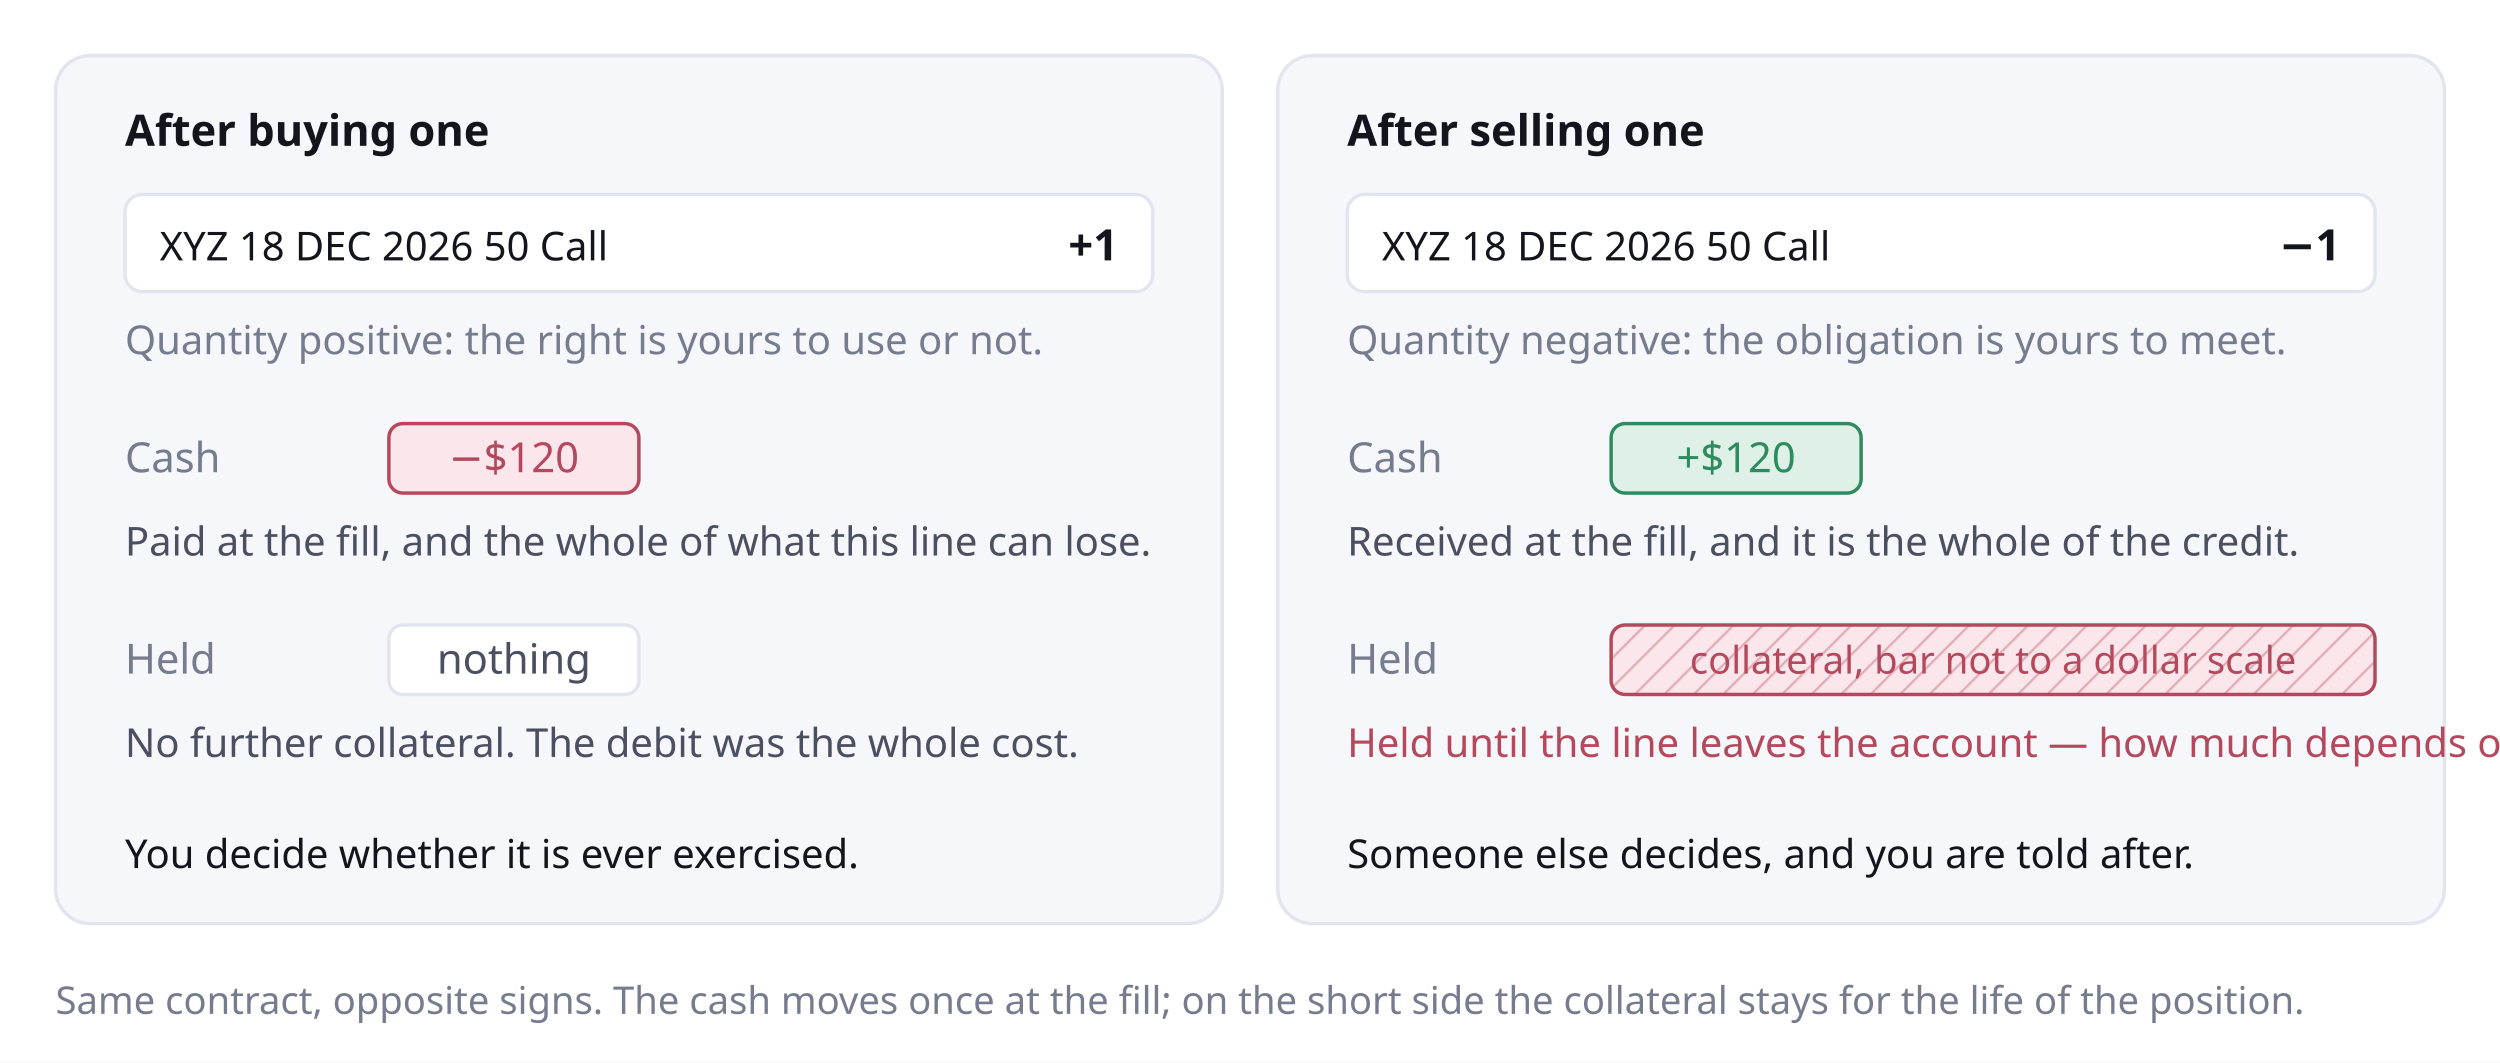
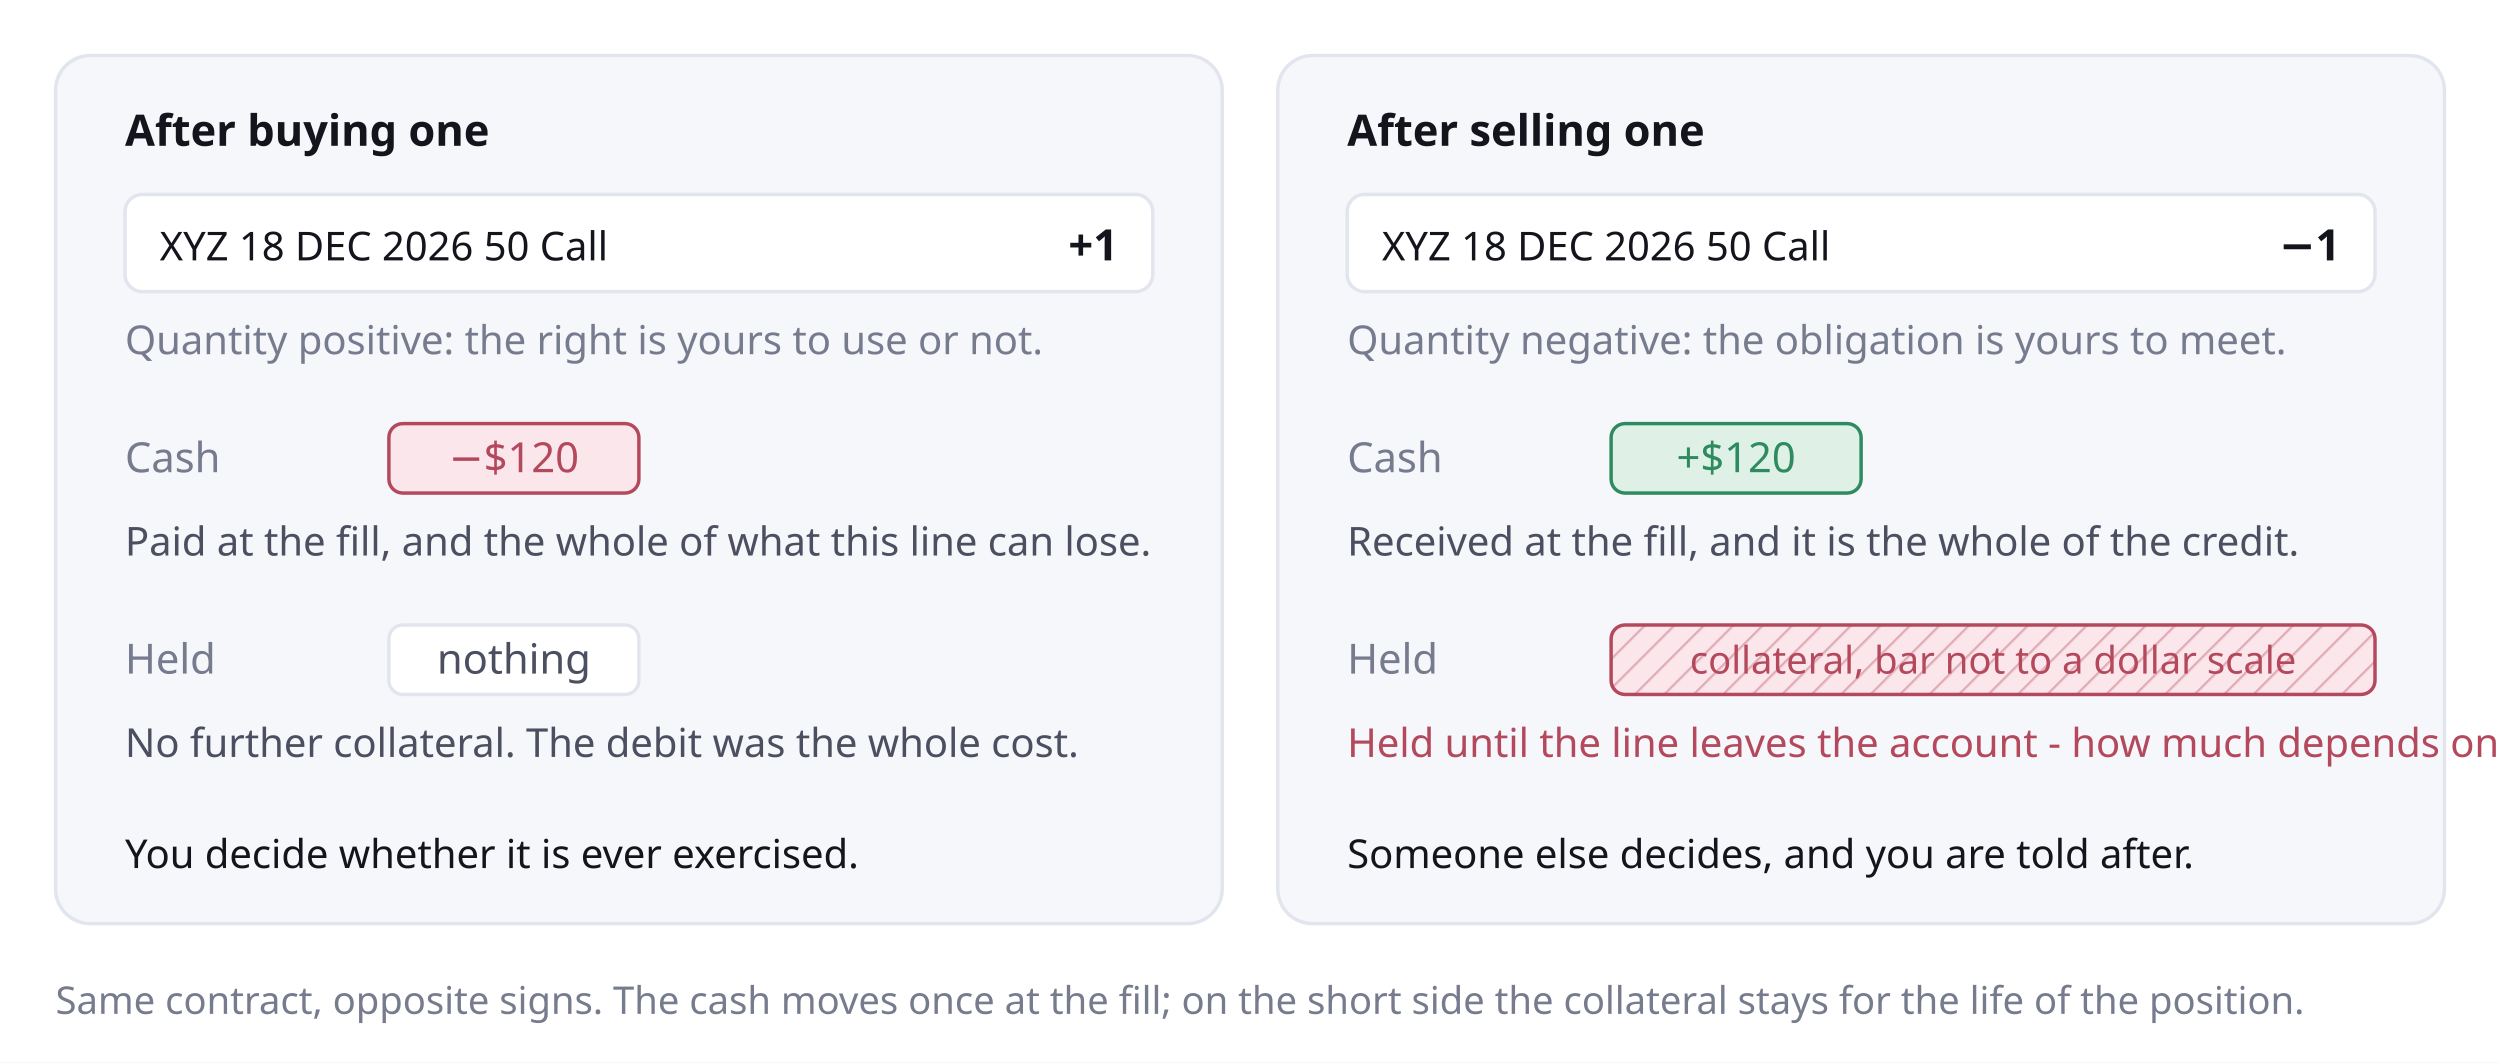
<svg xmlns="http://www.w3.org/2000/svg" viewBox="0 0 720 306" font-family="'IBM Plex Sans', system-ui, sans-serif" role="img" aria-label="The same contract after buying and after selling: quantity plus one with $120 of cash paid and nothing further reserved, against quantity minus one with $120 of cash received and collateral held until the line is gone.">
  <defs>
    <pattern id="hatchbs" width="6" height="6" patternUnits="userSpaceOnUse" patternTransform="rotate(45)">
      <line x1="0" y1="0" x2="0" y2="6" stroke="#B4485C" stroke-width="1.4" opacity="0.35" />
    </pattern>
  </defs>
  <rect width="720" height="306" fill="#FFFFFF" />
  <rect x="16" y="16" width="336" height="250" rx="10" fill="#F6F7FB" stroke="#E2E5EE" />
  <text x="36" y="42" font-size="12.5" font-weight="600" fill="#14151C">After buying one</text>
  <rect x="36" y="56" width="296" height="28" rx="5" fill="#FFFFFF" stroke="#E2E5EE" />
  <text x="46" y="75" font-size="11.5" fill="#14151C">XYZ 18 DEC 2026 50 Call</text>
  <text x="322" y="75" font-size="12.5" font-weight="600" fill="#14151C" text-anchor="end">+1</text>
  <text x="36" y="102" font-size="11.5" fill="#767B8E">Quantity positive: the right is yours to use or not.</text>
  <text x="36" y="136" font-size="12" fill="#767B8E">Cash</text>
  <rect x="112" y="122" width="72" height="20" rx="4" fill="#FBE7EB" stroke="#B4485C" />
  <text x="148" y="136" font-size="12" font-weight="500" fill="#B4485C" text-anchor="middle">−$120</text>
  <text x="36" y="160" font-size="11.5" fill="#4B4F60">Paid at the fill, and the whole of what this line can lose.</text>
  <text x="36" y="194" font-size="12" fill="#767B8E">Held</text>
  <rect x="112" y="180" width="72" height="20" rx="4" fill="#FFFFFF" stroke="#E2E5EE" />
  <text x="148" y="194" font-size="12" fill="#4B4F60" text-anchor="middle">nothing</text>
  <text x="36" y="218" font-size="11.5" fill="#4B4F60">No further collateral. The debit was the whole cost.</text>
  <text x="36" y="250" font-size="11.5" font-weight="500" fill="#14151C">You decide whether it is ever exercised.</text>
  <rect x="368" y="16" width="336" height="250" rx="10" fill="#F6F7FB" stroke="#E2E5EE" />
  <text x="388" y="42" font-size="12.5" font-weight="600" fill="#14151C">After selling one</text>
  <rect x="388" y="56" width="296" height="28" rx="5" fill="#FFFFFF" stroke="#E2E5EE" />
  <text x="398" y="75" font-size="11.5" fill="#14151C">XYZ 18 DEC 2026 50 Call</text>
  <text x="674" y="75" font-size="12.5" font-weight="600" fill="#14151C" text-anchor="end">−1</text>
  <text x="388" y="102" font-size="11.5" fill="#767B8E">Quantity negative: the obligation is yours to meet.</text>
  <text x="388" y="136" font-size="12" fill="#767B8E">Cash</text>
  <rect x="464" y="122" width="72" height="20" rx="4" fill="#DFF1E7" stroke="#2E8B5F" />
  <text x="500" y="136" font-size="12" font-weight="500" fill="#2E8B5F" text-anchor="middle">+$120</text>
  <text x="388" y="160" font-size="11.5" fill="#4B4F60">Received at the fill, and it is the whole of the credit.</text>
  <text x="388" y="194" font-size="12" fill="#767B8E">Held</text>
  <rect x="464" y="180" width="220" height="20" rx="4" fill="#FBE7EB" stroke="#B4485C" />
  <rect x="464" y="180" width="220" height="20" rx="4" fill="url(#hatchbs)" />
  <text x="574" y="194" font-size="11" font-weight="500" fill="#B4485C" text-anchor="middle">collateral, bar not to a dollar scale</text>
-   <text x="388" y="218" font-size="11.5" fill="#B4485C">Held until the line leaves the account — how much depends on the structure.</text>
+   <text x="388" y="218" font-size="11.5" fill="#B4485C">Held until the line leaves the account - how much depends on the structure.</text>
  <text x="388" y="250" font-size="11.5" font-weight="500" fill="#14151C">Someone else decides, and you are told after.</text>
  <text x="16" y="292" font-size="11" fill="#767B8E">Same contract, opposite signs. The cash moves once at the fill; on the short side the collateral stays for the life of the position.</text>
</svg>
